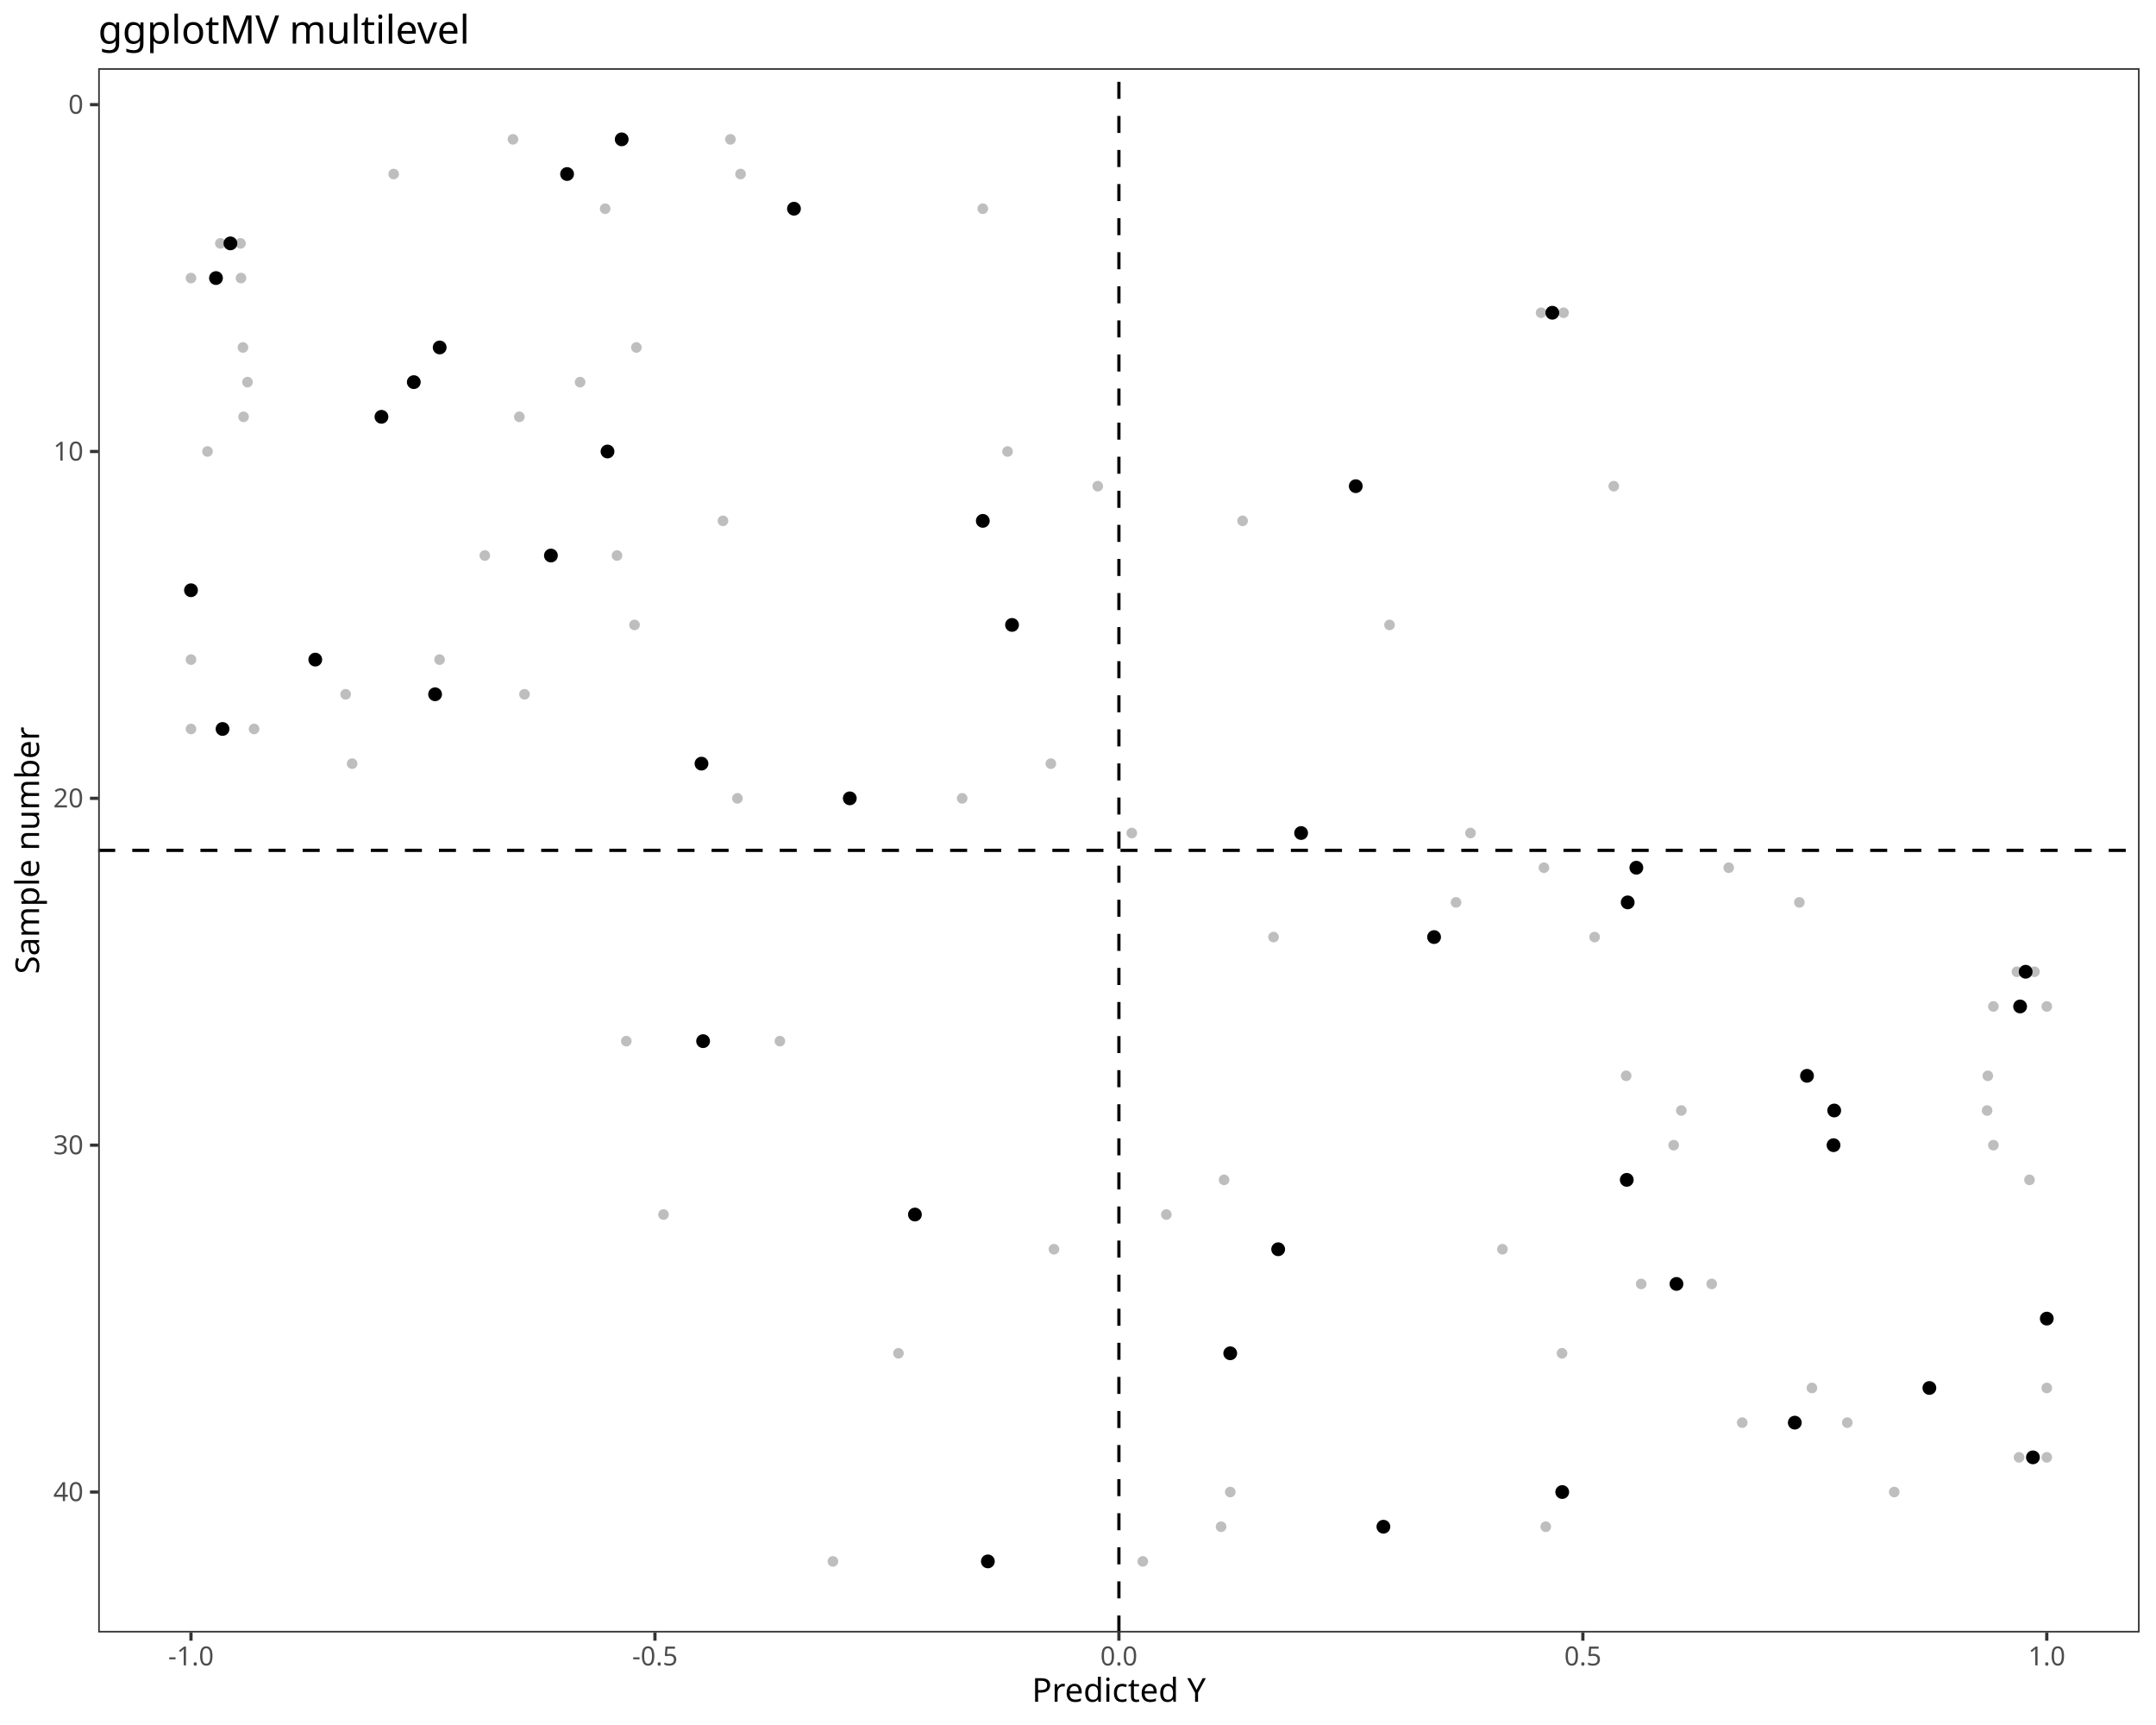
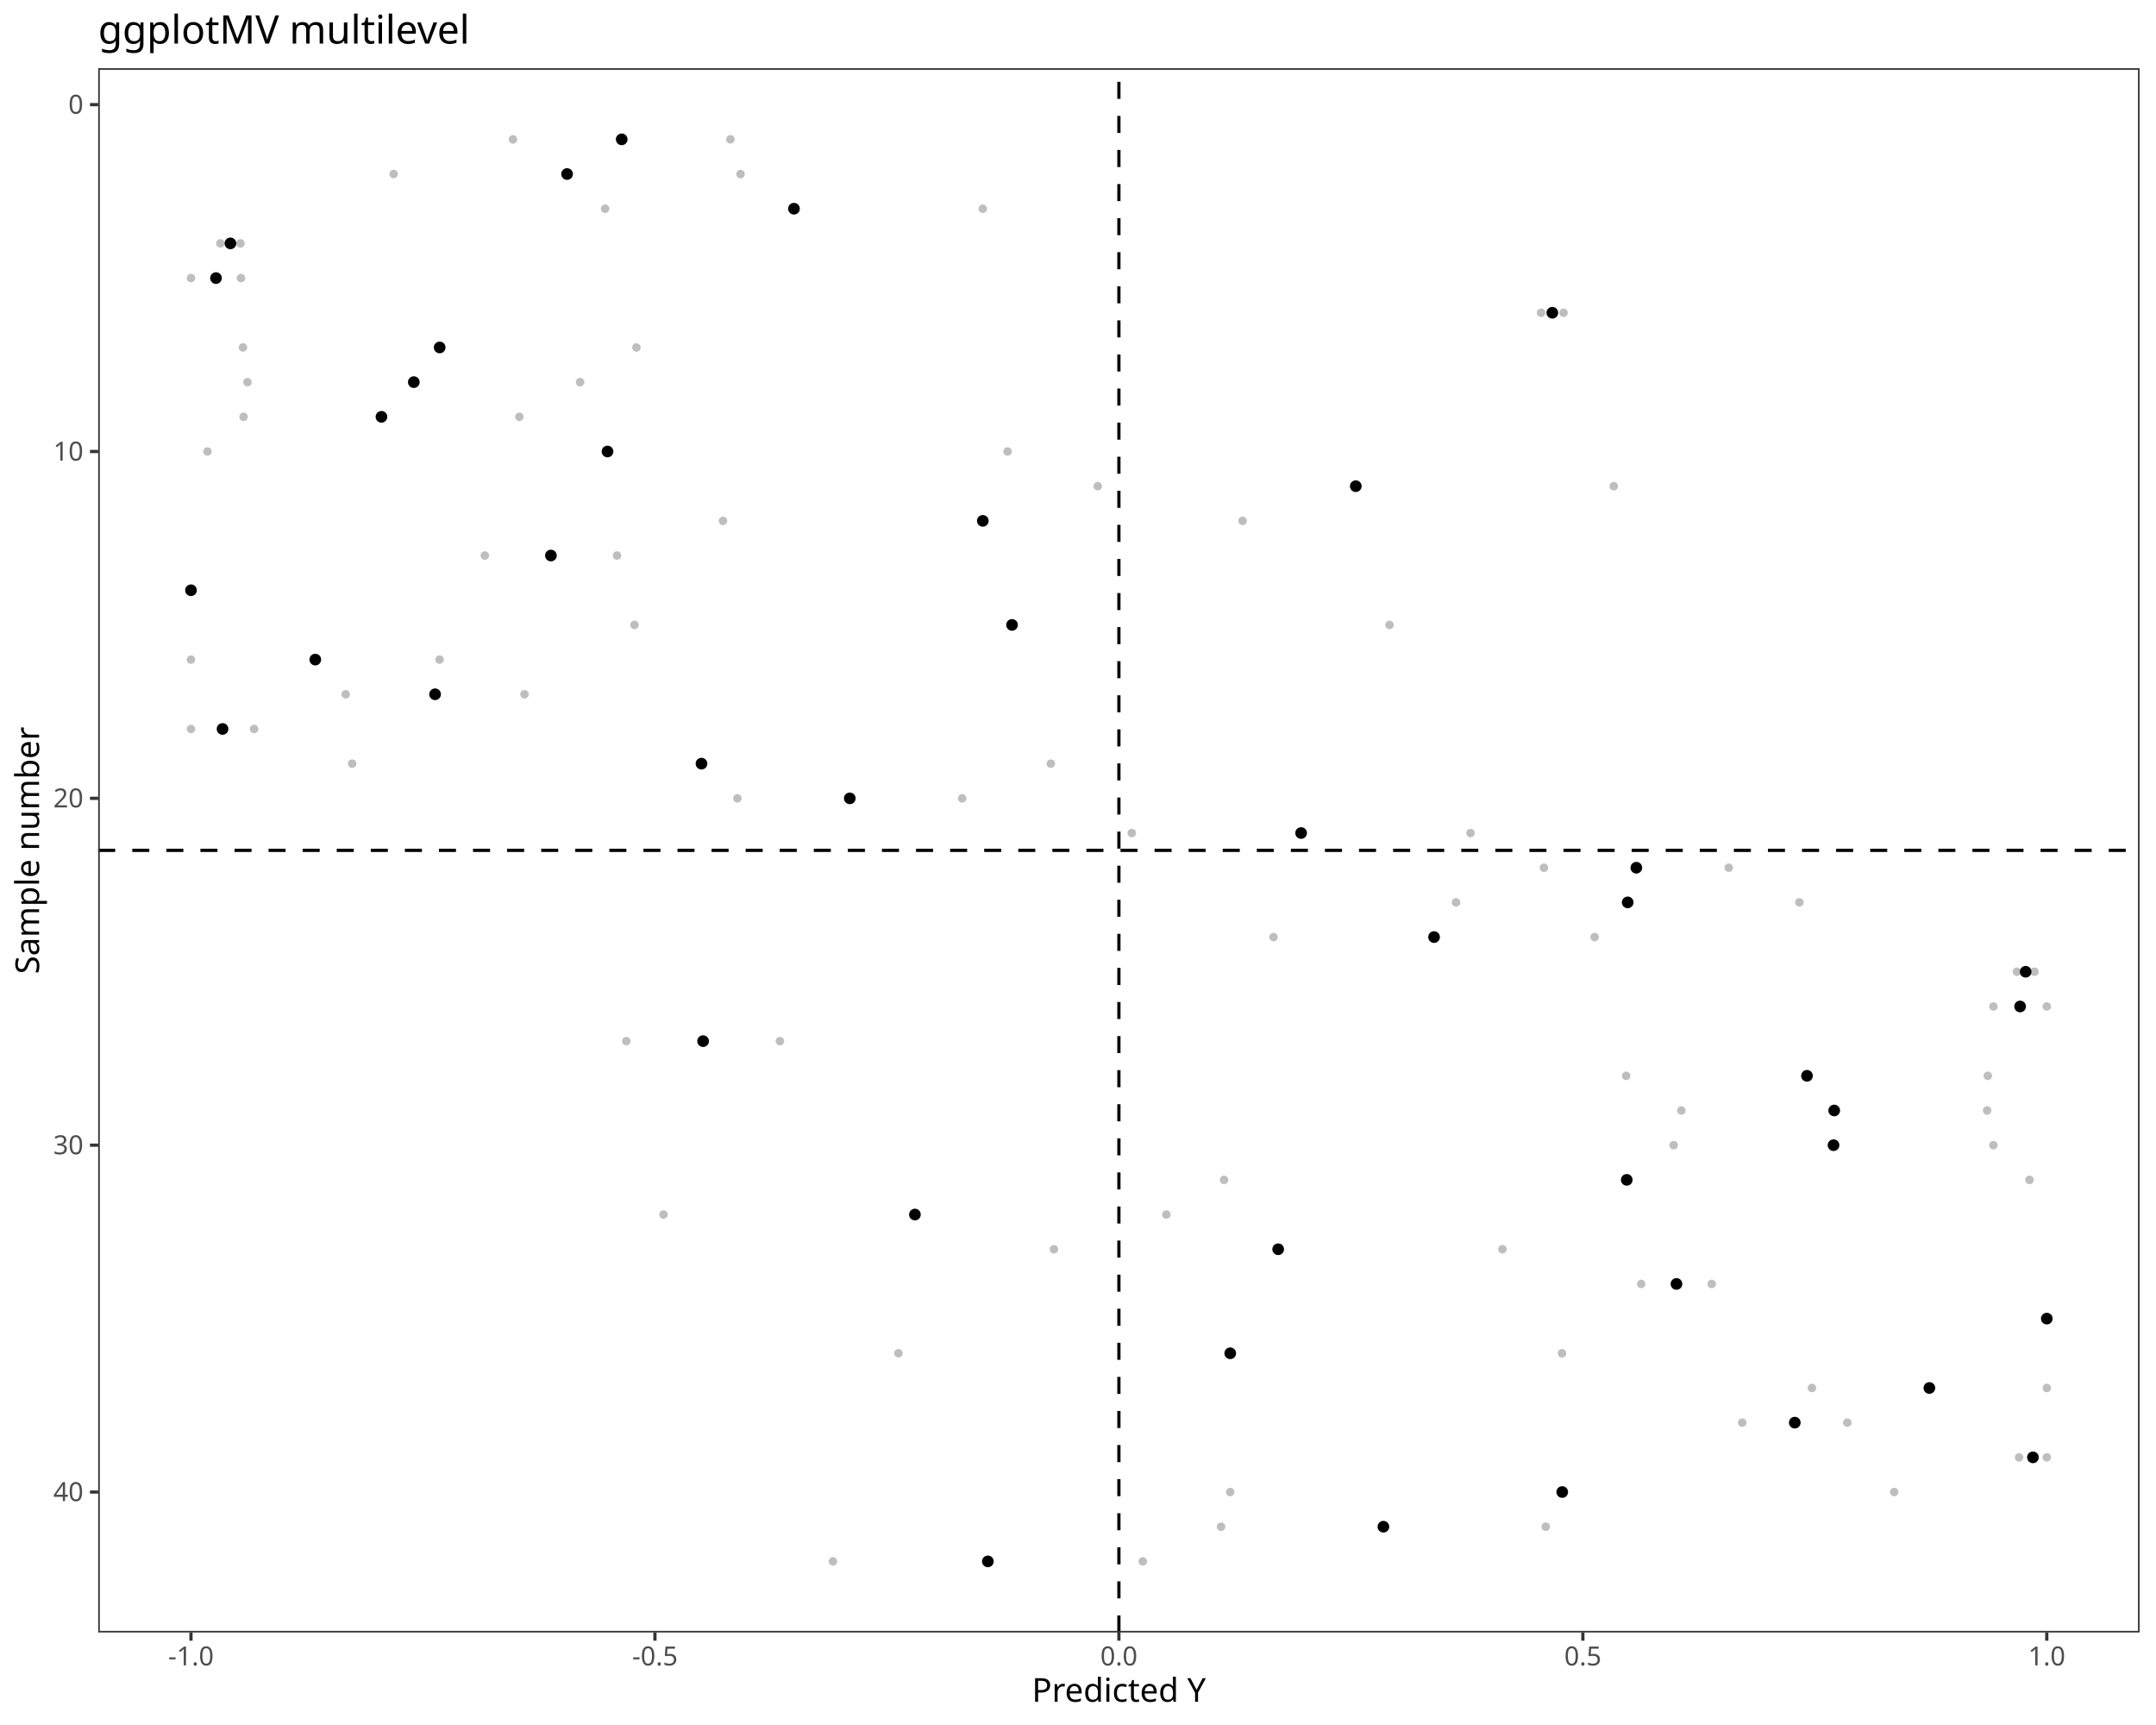
<svg xmlns="http://www.w3.org/2000/svg" class="svglite" data-engine-version="2.0" width="720.00pt" height="576.00pt" viewBox="0 0 720.00 576.00">
  <defs>
    <style type="text/css">
    .svglite line, .svglite polyline, .svglite polygon, .svglite path, .svglite rect, .svglite circle {
      fill: none;
      stroke: #000000;
      stroke-linecap: round;
      stroke-linejoin: round;
      stroke-miterlimit: 10.00;
    }
  </style>
  </defs>
  <rect width="100%" height="100%" style="stroke: none; fill: #FFFFFF;" />
  <defs>
    <clipPath id="cpMC4wMHw3MjAuMDB8MC4wMHw1NzYuMDA=">
      <rect x="0.00" y="0.00" width="720.00" height="576.00" />
    </clipPath>
  </defs>
  <g clip-path="url(#cpMC4wMHw3MjAuMDB8MC4wMHw1NzYuMDA=)">
    <rect x="0.00" y="0.00" width="720.00" height="576.00" style="stroke-width: 1.07; stroke: #FFFFFF; fill: #FFFFFF;" />
  </g>
  <defs>
    <clipPath id="cpMzIuNzl8NzE0LjUyfDIyLjc4fDU0NS4xMQ==">
      <rect x="32.79" y="22.78" width="681.73" height="522.33" />
    </clipPath>
  </defs>
  <g clip-path="url(#cpMzIuNzl8NzE0LjUyfDIyLjc4fDU0NS4xMQ==)">
    <rect x="32.79" y="22.78" width="681.73" height="522.33" style="stroke-width: 1.07; stroke: none; fill: #FFFFFF;" />
-     <circle cx="243.92" cy="46.53" r="1.42" style="stroke-width: 0.71; stroke: #BEBEBE; fill: #BEBEBE;" />
-     <circle cx="131.47" cy="58.11" r="1.42" style="stroke-width: 0.71; stroke: #BEBEBE; fill: #BEBEBE;" />
-     <circle cx="328.21" cy="69.69" r="1.42" style="stroke-width: 0.71; stroke: #BEBEBE; fill: #BEBEBE;" />
-     <circle cx="73.59" cy="81.27" r="1.42" style="stroke-width: 0.71; stroke: #BEBEBE; fill: #BEBEBE;" />
-     <circle cx="63.78" cy="92.85" r="1.42" style="stroke-width: 0.71; stroke: #BEBEBE; fill: #BEBEBE;" />
-     <circle cx="522.16" cy="104.43" r="1.42" style="stroke-width: 0.71; stroke: #BEBEBE; fill: #BEBEBE;" />
-     <circle cx="81.13" cy="116.02" r="1.42" style="stroke-width: 0.71; stroke: #BEBEBE; fill: #BEBEBE;" />
-     <circle cx="193.72" cy="127.60" r="1.42" style="stroke-width: 0.71; stroke: #BEBEBE; fill: #BEBEBE;" />
-     <circle cx="173.44" cy="139.18" r="1.42" style="stroke-width: 0.71; stroke: #BEBEBE; fill: #BEBEBE;" />
-     <circle cx="336.47" cy="150.76" r="1.42" style="stroke-width: 0.71; stroke: #BEBEBE; fill: #BEBEBE;" />
-     <circle cx="366.60" cy="162.34" r="1.42" style="stroke-width: 0.71; stroke: #BEBEBE; fill: #BEBEBE;" />
-     <circle cx="241.44" cy="173.92" r="1.42" style="stroke-width: 0.71; stroke: #BEBEBE; fill: #BEBEBE;" />
-     <circle cx="161.91" cy="185.50" r="1.42" style="stroke-width: 0.71; stroke: #BEBEBE; fill: #BEBEBE;" />
-     <circle cx="63.78" cy="197.09" r="1.42" style="stroke-width: 0.71; stroke: #BEBEBE; fill: #BEBEBE;" />
-     <circle cx="211.90" cy="208.67" r="1.42" style="stroke-width: 0.71; stroke: #BEBEBE; fill: #BEBEBE;" />
-     <circle cx="63.78" cy="220.25" r="1.42" style="stroke-width: 0.71; stroke: #BEBEBE; fill: #BEBEBE;" />
-     <circle cx="175.16" cy="231.83" r="1.42" style="stroke-width: 0.71; stroke: #BEBEBE; fill: #BEBEBE;" />
-     <circle cx="63.78" cy="243.41" r="1.42" style="stroke-width: 0.71; stroke: #BEBEBE; fill: #BEBEBE;" />
-     <circle cx="350.93" cy="254.99" r="1.42" style="stroke-width: 0.71; stroke: #BEBEBE; fill: #BEBEBE;" />
-     <circle cx="321.32" cy="266.58" r="1.42" style="stroke-width: 0.71; stroke: #BEBEBE; fill: #BEBEBE;" />
-     <circle cx="491.07" cy="278.16" r="1.42" style="stroke-width: 0.71; stroke: #BEBEBE; fill: #BEBEBE;" />
-     <circle cx="515.61" cy="289.74" r="1.42" style="stroke-width: 0.71; stroke: #BEBEBE; fill: #BEBEBE;" />
-     <circle cx="600.90" cy="301.32" r="1.42" style="stroke-width: 0.71; stroke: #BEBEBE; fill: #BEBEBE;" />
-     <circle cx="425.30" cy="312.90" r="1.42" style="stroke-width: 0.71; stroke: #BEBEBE; fill: #BEBEBE;" />
-     <circle cx="679.40" cy="324.48" r="1.42" style="stroke-width: 0.71; stroke: #BEBEBE; fill: #BEBEBE;" />
-     <circle cx="683.53" cy="336.07" r="1.42" style="stroke-width: 0.71; stroke: #BEBEBE; fill: #BEBEBE;" />
-     <circle cx="209.15" cy="347.65" r="1.42" style="stroke-width: 0.71; stroke: #BEBEBE; fill: #BEBEBE;" />
-     <circle cx="663.84" cy="359.23" r="1.42" style="stroke-width: 0.71; stroke: #BEBEBE; fill: #BEBEBE;" />
-     <circle cx="561.48" cy="370.81" r="1.42" style="stroke-width: 0.71; stroke: #BEBEBE; fill: #BEBEBE;" />
-     <circle cx="558.93" cy="382.39" r="1.42" style="stroke-width: 0.71; stroke: #BEBEBE; fill: #BEBEBE;" />
-     <circle cx="408.78" cy="393.97" r="1.42" style="stroke-width: 0.71; stroke: #BEBEBE; fill: #BEBEBE;" />
-     <circle cx="389.50" cy="405.55" r="1.42" style="stroke-width: 0.71; stroke: #BEBEBE; fill: #BEBEBE;" />
-     <circle cx="501.74" cy="417.14" r="1.42" style="stroke-width: 0.71; stroke: #BEBEBE; fill: #BEBEBE;" />
-     <circle cx="571.63" cy="428.72" r="1.42" style="stroke-width: 0.71; stroke: #BEBEBE; fill: #BEBEBE;" />
-     <circle cx="683.53" cy="440.30" r="1.42" style="stroke-width: 0.71; stroke: #BEBEBE; fill: #BEBEBE;" />
-     <circle cx="521.64" cy="451.88" r="1.42" style="stroke-width: 0.71; stroke: #BEBEBE; fill: #BEBEBE;" />
-     <circle cx="683.53" cy="463.46" r="1.42" style="stroke-width: 0.71; stroke: #BEBEBE; fill: #BEBEBE;" />
-     <circle cx="581.82" cy="475.04" r="1.42" style="stroke-width: 0.71; stroke: #BEBEBE; fill: #BEBEBE;" />
-     <circle cx="683.53" cy="486.63" r="1.42" style="stroke-width: 0.71; stroke: #BEBEBE; fill: #BEBEBE;" />
-     <circle cx="410.84" cy="498.21" r="1.42" style="stroke-width: 0.71; stroke: #BEBEBE; fill: #BEBEBE;" />
-     <circle cx="407.78" cy="509.79" r="1.42" style="stroke-width: 0.71; stroke: #BEBEBE; fill: #BEBEBE;" />
-     <circle cx="278.15" cy="521.37" r="1.42" style="stroke-width: 0.71; stroke: #BEBEBE; fill: #BEBEBE;" />
-     <circle cx="171.31" cy="46.53" r="1.42" style="stroke-width: 0.71; stroke: #BEBEBE; fill: #BEBEBE;" />
-     <circle cx="247.30" cy="58.11" r="1.42" style="stroke-width: 0.71; stroke: #BEBEBE; fill: #BEBEBE;" />
-     <circle cx="202.09" cy="69.69" r="1.42" style="stroke-width: 0.71; stroke: #BEBEBE; fill: #BEBEBE;" />
-     <circle cx="80.31" cy="81.27" r="1.42" style="stroke-width: 0.71; stroke: #BEBEBE; fill: #BEBEBE;" />
-     <circle cx="80.48" cy="92.85" r="1.42" style="stroke-width: 0.71; stroke: #BEBEBE; fill: #BEBEBE;" />
-     <circle cx="514.65" cy="104.43" r="1.42" style="stroke-width: 0.71; stroke: #BEBEBE; fill: #BEBEBE;" />
-     <circle cx="212.52" cy="116.02" r="1.42" style="stroke-width: 0.71; stroke: #BEBEBE; fill: #BEBEBE;" />
-     <circle cx="82.65" cy="127.60" r="1.42" style="stroke-width: 0.71; stroke: #BEBEBE; fill: #BEBEBE;" />
-     <circle cx="81.34" cy="139.18" r="1.42" style="stroke-width: 0.71; stroke: #BEBEBE; fill: #BEBEBE;" />
-     <circle cx="69.29" cy="150.76" r="1.42" style="stroke-width: 0.71; stroke: #BEBEBE; fill: #BEBEBE;" />
-     <circle cx="538.92" cy="162.34" r="1.42" style="stroke-width: 0.71; stroke: #BEBEBE; fill: #BEBEBE;" />
-     <circle cx="414.97" cy="173.92" r="1.42" style="stroke-width: 0.71; stroke: #BEBEBE; fill: #BEBEBE;" />
-     <circle cx="206.05" cy="185.50" r="1.42" style="stroke-width: 0.71; stroke: #BEBEBE; fill: #BEBEBE;" />
-     <circle cx="63.78" cy="197.09" r="1.42" style="stroke-width: 0.71; stroke: #BEBEBE; fill: #BEBEBE;" />
-     <circle cx="464.04" cy="208.67" r="1.42" style="stroke-width: 0.71; stroke: #BEBEBE; fill: #BEBEBE;" />
-     <circle cx="146.79" cy="220.25" r="1.42" style="stroke-width: 0.71; stroke: #BEBEBE; fill: #BEBEBE;" />
-     <circle cx="115.43" cy="231.83" r="1.42" style="stroke-width: 0.71; stroke: #BEBEBE; fill: #BEBEBE;" />
-     <circle cx="84.85" cy="243.41" r="1.42" style="stroke-width: 0.71; stroke: #BEBEBE; fill: #BEBEBE;" />
-     <circle cx="117.60" cy="254.99" r="1.42" style="stroke-width: 0.71; stroke: #BEBEBE; fill: #BEBEBE;" />
-     <circle cx="246.26" cy="266.58" r="1.42" style="stroke-width: 0.71; stroke: #BEBEBE; fill: #BEBEBE;" />
-     <circle cx="377.96" cy="278.16" r="1.42" style="stroke-width: 0.71; stroke: #BEBEBE; fill: #BEBEBE;" />
-     <circle cx="577.31" cy="289.74" r="1.42" style="stroke-width: 0.71; stroke: #BEBEBE; fill: #BEBEBE;" />
-     <circle cx="486.25" cy="301.32" r="1.42" style="stroke-width: 0.71; stroke: #BEBEBE; fill: #BEBEBE;" />
-     <circle cx="532.52" cy="312.90" r="1.42" style="stroke-width: 0.71; stroke: #BEBEBE; fill: #BEBEBE;" />
-     <circle cx="673.55" cy="324.48" r="1.42" style="stroke-width: 0.71; stroke: #BEBEBE; fill: #BEBEBE;" />
-     <circle cx="665.70" cy="336.07" r="1.42" style="stroke-width: 0.71; stroke: #BEBEBE; fill: #BEBEBE;" />
-     <circle cx="260.45" cy="347.65" r="1.42" style="stroke-width: 0.71; stroke: #BEBEBE; fill: #BEBEBE;" />
-     <circle cx="543.06" cy="359.23" r="1.42" style="stroke-width: 0.71; stroke: #BEBEBE; fill: #BEBEBE;" />
-     <circle cx="663.60" cy="370.81" r="1.42" style="stroke-width: 0.71; stroke: #BEBEBE; fill: #BEBEBE;" />
-     <circle cx="665.70" cy="382.39" r="1.42" style="stroke-width: 0.71; stroke: #BEBEBE; fill: #BEBEBE;" />
-     <circle cx="677.75" cy="393.97" r="1.42" style="stroke-width: 0.71; stroke: #BEBEBE; fill: #BEBEBE;" />
-     <circle cx="221.58" cy="405.55" r="1.42" style="stroke-width: 0.71; stroke: #BEBEBE; fill: #BEBEBE;" />
-     <circle cx="351.97" cy="417.14" r="1.42" style="stroke-width: 0.71; stroke: #BEBEBE; fill: #BEBEBE;" />
-     <circle cx="548.08" cy="428.72" r="1.42" style="stroke-width: 0.71; stroke: #BEBEBE; fill: #BEBEBE;" />
-     <circle cx="683.53" cy="440.30" r="1.42" style="stroke-width: 0.71; stroke: #BEBEBE; fill: #BEBEBE;" />
-     <circle cx="300.04" cy="451.88" r="1.42" style="stroke-width: 0.71; stroke: #BEBEBE; fill: #BEBEBE;" />
-     <circle cx="605.10" cy="463.46" r="1.42" style="stroke-width: 0.71; stroke: #BEBEBE; fill: #BEBEBE;" />
-     <circle cx="616.91" cy="475.04" r="1.42" style="stroke-width: 0.71; stroke: #BEBEBE; fill: #BEBEBE;" />
-     <circle cx="674.27" cy="486.63" r="1.42" style="stroke-width: 0.71; stroke: #BEBEBE; fill: #BEBEBE;" />
-     <circle cx="632.58" cy="498.21" r="1.42" style="stroke-width: 0.71; stroke: #BEBEBE; fill: #BEBEBE;" />
-     <circle cx="516.20" cy="509.79" r="1.42" style="stroke-width: 0.71; stroke: #BEBEBE; fill: #BEBEBE;" />
-     <circle cx="381.64" cy="521.37" r="1.42" style="stroke-width: 0.71; stroke: #BEBEBE; fill: #BEBEBE;" />
-     <circle cx="207.62" cy="46.53" r="1.95" style="stroke-width: 0.71; fill: #000000;" />
-     <circle cx="189.38" cy="58.11" r="1.95" style="stroke-width: 0.71; fill: #000000;" />
-     <circle cx="265.15" cy="69.69" r="1.95" style="stroke-width: 0.71; fill: #000000;" />
-     <circle cx="76.95" cy="81.27" r="1.95" style="stroke-width: 0.71; fill: #000000;" />
-     <circle cx="72.13" cy="92.85" r="1.95" style="stroke-width: 0.71; fill: #000000;" />
-     <circle cx="518.40" cy="104.43" r="1.95" style="stroke-width: 0.71; fill: #000000;" />
-     <circle cx="146.83" cy="116.02" r="1.95" style="stroke-width: 0.71; fill: #000000;" />
-     <circle cx="138.19" cy="127.60" r="1.95" style="stroke-width: 0.71; fill: #000000;" />
-     <circle cx="127.39" cy="139.18" r="1.95" style="stroke-width: 0.71; fill: #000000;" />
-     <circle cx="202.88" cy="150.76" r="1.95" style="stroke-width: 0.71; fill: #000000;" />
-     <circle cx="452.76" cy="162.34" r="1.95" style="stroke-width: 0.71; fill: #000000;" />
-     <circle cx="328.21" cy="173.92" r="1.95" style="stroke-width: 0.71; fill: #000000;" />
-     <circle cx="183.98" cy="185.50" r="1.95" style="stroke-width: 0.71; fill: #000000;" />
-     <circle cx="63.78" cy="197.09" r="1.95" style="stroke-width: 0.71; fill: #000000;" />
-     <circle cx="337.97" cy="208.67" r="1.95" style="stroke-width: 0.71; fill: #000000;" />
-     <circle cx="105.29" cy="220.25" r="1.95" style="stroke-width: 0.71; fill: #000000;" />
-     <circle cx="145.30" cy="231.83" r="1.95" style="stroke-width: 0.71; fill: #000000;" />
-     <circle cx="74.32" cy="243.41" r="1.95" style="stroke-width: 0.71; fill: #000000;" />
-     <circle cx="234.26" cy="254.99" r="1.95" style="stroke-width: 0.71; fill: #000000;" />
-     <circle cx="283.79" cy="266.58" r="1.95" style="stroke-width: 0.71; fill: #000000;" />
-     <circle cx="434.51" cy="278.16" r="1.95" style="stroke-width: 0.71; fill: #000000;" />
-     <circle cx="546.46" cy="289.74" r="1.95" style="stroke-width: 0.71; fill: #000000;" />
-     <circle cx="543.57" cy="301.32" r="1.95" style="stroke-width: 0.71; fill: #000000;" />
-     <circle cx="478.91" cy="312.90" r="1.95" style="stroke-width: 0.71; fill: #000000;" />
-     <circle cx="676.47" cy="324.48" r="1.95" style="stroke-width: 0.71; fill: #000000;" />
-     <circle cx="674.62" cy="336.07" r="1.95" style="stroke-width: 0.71; fill: #000000;" />
-     <circle cx="234.80" cy="347.65" r="1.95" style="stroke-width: 0.71; fill: #000000;" />
-     <circle cx="603.45" cy="359.23" r="1.95" style="stroke-width: 0.71; fill: #000000;" />
-     <circle cx="612.54" cy="370.81" r="1.95" style="stroke-width: 0.71; fill: #000000;" />
-     <circle cx="612.31" cy="382.39" r="1.95" style="stroke-width: 0.71; fill: #000000;" />
-     <circle cx="543.26" cy="393.97" r="1.95" style="stroke-width: 0.71; fill: #000000;" />
-     <circle cx="305.54" cy="405.55" r="1.95" style="stroke-width: 0.71; fill: #000000;" />
-     <circle cx="426.85" cy="417.14" r="1.95" style="stroke-width: 0.71; fill: #000000;" />
-     <circle cx="559.86" cy="428.72" r="1.95" style="stroke-width: 0.71; fill: #000000;" />
-     <circle cx="683.53" cy="440.30" r="1.95" style="stroke-width: 0.71; fill: #000000;" />
-     <circle cx="410.84" cy="451.88" r="1.95" style="stroke-width: 0.71; fill: #000000;" />
-     <circle cx="644.32" cy="463.46" r="1.95" style="stroke-width: 0.71; fill: #000000;" />
-     <circle cx="599.37" cy="475.04" r="1.95" style="stroke-width: 0.71; fill: #000000;" />
-     <circle cx="678.90" cy="486.63" r="1.95" style="stroke-width: 0.71; fill: #000000;" />
-     <circle cx="521.71" cy="498.21" r="1.95" style="stroke-width: 0.71; fill: #000000;" />
-     <circle cx="461.99" cy="509.79" r="1.95" style="stroke-width: 0.71; fill: #000000;" />
-     <circle cx="329.90" cy="521.37" r="1.95" style="stroke-width: 0.71; fill: #000000;" />
+     <circle cx="243.92" cy="46.53" r="1.42" style="stroke-width: 0.71; stroke: none; fill: #BEBEBE;" />
+     <circle cx="131.47" cy="58.11" r="1.42" style="stroke-width: 0.71; stroke: none; fill: #BEBEBE;" />
+     <circle cx="328.21" cy="69.69" r="1.42" style="stroke-width: 0.71; stroke: none; fill: #BEBEBE;" />
+     <circle cx="73.59" cy="81.27" r="1.42" style="stroke-width: 0.71; stroke: none; fill: #BEBEBE;" />
+     <circle cx="63.78" cy="92.85" r="1.42" style="stroke-width: 0.71; stroke: none; fill: #BEBEBE;" />
+     <circle cx="522.16" cy="104.43" r="1.42" style="stroke-width: 0.71; stroke: none; fill: #BEBEBE;" />
+     <circle cx="81.13" cy="116.02" r="1.42" style="stroke-width: 0.71; stroke: none; fill: #BEBEBE;" />
+     <circle cx="193.72" cy="127.60" r="1.42" style="stroke-width: 0.71; stroke: none; fill: #BEBEBE;" />
+     <circle cx="173.44" cy="139.18" r="1.42" style="stroke-width: 0.71; stroke: none; fill: #BEBEBE;" />
+     <circle cx="336.47" cy="150.76" r="1.42" style="stroke-width: 0.71; stroke: none; fill: #BEBEBE;" />
+     <circle cx="366.60" cy="162.34" r="1.42" style="stroke-width: 0.71; stroke: none; fill: #BEBEBE;" />
+     <circle cx="241.44" cy="173.92" r="1.42" style="stroke-width: 0.71; stroke: none; fill: #BEBEBE;" />
+     <circle cx="161.91" cy="185.50" r="1.42" style="stroke-width: 0.71; stroke: none; fill: #BEBEBE;" />
+     <circle cx="63.78" cy="197.09" r="1.42" style="stroke-width: 0.71; stroke: none; fill: #BEBEBE;" />
+     <circle cx="211.90" cy="208.67" r="1.42" style="stroke-width: 0.71; stroke: none; fill: #BEBEBE;" />
+     <circle cx="63.78" cy="220.25" r="1.42" style="stroke-width: 0.71; stroke: none; fill: #BEBEBE;" />
+     <circle cx="175.16" cy="231.83" r="1.42" style="stroke-width: 0.71; stroke: none; fill: #BEBEBE;" />
+     <circle cx="63.78" cy="243.41" r="1.42" style="stroke-width: 0.71; stroke: none; fill: #BEBEBE;" />
+     <circle cx="350.93" cy="254.99" r="1.42" style="stroke-width: 0.71; stroke: none; fill: #BEBEBE;" />
+     <circle cx="321.32" cy="266.58" r="1.42" style="stroke-width: 0.71; stroke: none; fill: #BEBEBE;" />
+     <circle cx="491.07" cy="278.16" r="1.42" style="stroke-width: 0.71; stroke: none; fill: #BEBEBE;" />
+     <circle cx="515.61" cy="289.74" r="1.42" style="stroke-width: 0.71; stroke: none; fill: #BEBEBE;" />
+     <circle cx="600.90" cy="301.32" r="1.42" style="stroke-width: 0.71; stroke: none; fill: #BEBEBE;" />
+     <circle cx="425.30" cy="312.90" r="1.42" style="stroke-width: 0.71; stroke: none; fill: #BEBEBE;" />
+     <circle cx="679.40" cy="324.48" r="1.42" style="stroke-width: 0.71; stroke: none; fill: #BEBEBE;" />
+     <circle cx="683.53" cy="336.07" r="1.42" style="stroke-width: 0.71; stroke: none; fill: #BEBEBE;" />
+     <circle cx="209.15" cy="347.65" r="1.42" style="stroke-width: 0.71; stroke: none; fill: #BEBEBE;" />
+     <circle cx="663.84" cy="359.23" r="1.42" style="stroke-width: 0.71; stroke: none; fill: #BEBEBE;" />
+     <circle cx="561.48" cy="370.81" r="1.42" style="stroke-width: 0.71; stroke: none; fill: #BEBEBE;" />
+     <circle cx="558.93" cy="382.39" r="1.42" style="stroke-width: 0.71; stroke: none; fill: #BEBEBE;" />
+     <circle cx="408.78" cy="393.97" r="1.42" style="stroke-width: 0.71; stroke: none; fill: #BEBEBE;" />
+     <circle cx="389.50" cy="405.55" r="1.42" style="stroke-width: 0.71; stroke: none; fill: #BEBEBE;" />
+     <circle cx="501.74" cy="417.14" r="1.42" style="stroke-width: 0.71; stroke: none; fill: #BEBEBE;" />
+     <circle cx="571.63" cy="428.72" r="1.42" style="stroke-width: 0.71; stroke: none; fill: #BEBEBE;" />
+     <circle cx="683.53" cy="440.30" r="1.42" style="stroke-width: 0.71; stroke: none; fill: #BEBEBE;" />
+     <circle cx="521.64" cy="451.88" r="1.42" style="stroke-width: 0.71; stroke: none; fill: #BEBEBE;" />
+     <circle cx="683.53" cy="463.46" r="1.42" style="stroke-width: 0.71; stroke: none; fill: #BEBEBE;" />
+     <circle cx="581.82" cy="475.04" r="1.42" style="stroke-width: 0.71; stroke: none; fill: #BEBEBE;" />
+     <circle cx="683.53" cy="486.63" r="1.42" style="stroke-width: 0.71; stroke: none; fill: #BEBEBE;" />
+     <circle cx="410.84" cy="498.21" r="1.42" style="stroke-width: 0.71; stroke: none; fill: #BEBEBE;" />
+     <circle cx="407.78" cy="509.79" r="1.42" style="stroke-width: 0.71; stroke: none; fill: #BEBEBE;" />
+     <circle cx="278.15" cy="521.37" r="1.42" style="stroke-width: 0.71; stroke: none; fill: #BEBEBE;" />
+     <circle cx="171.31" cy="46.53" r="1.42" style="stroke-width: 0.71; stroke: none; fill: #BEBEBE;" />
+     <circle cx="247.30" cy="58.11" r="1.42" style="stroke-width: 0.71; stroke: none; fill: #BEBEBE;" />
+     <circle cx="202.09" cy="69.69" r="1.42" style="stroke-width: 0.71; stroke: none; fill: #BEBEBE;" />
+     <circle cx="80.31" cy="81.27" r="1.42" style="stroke-width: 0.71; stroke: none; fill: #BEBEBE;" />
+     <circle cx="80.48" cy="92.85" r="1.42" style="stroke-width: 0.71; stroke: none; fill: #BEBEBE;" />
+     <circle cx="514.65" cy="104.43" r="1.42" style="stroke-width: 0.71; stroke: none; fill: #BEBEBE;" />
+     <circle cx="212.52" cy="116.02" r="1.42" style="stroke-width: 0.71; stroke: none; fill: #BEBEBE;" />
+     <circle cx="82.65" cy="127.60" r="1.42" style="stroke-width: 0.71; stroke: none; fill: #BEBEBE;" />
+     <circle cx="81.34" cy="139.18" r="1.42" style="stroke-width: 0.71; stroke: none; fill: #BEBEBE;" />
+     <circle cx="69.29" cy="150.76" r="1.42" style="stroke-width: 0.71; stroke: none; fill: #BEBEBE;" />
+     <circle cx="538.92" cy="162.34" r="1.42" style="stroke-width: 0.71; stroke: none; fill: #BEBEBE;" />
+     <circle cx="414.97" cy="173.92" r="1.42" style="stroke-width: 0.71; stroke: none; fill: #BEBEBE;" />
+     <circle cx="206.05" cy="185.50" r="1.42" style="stroke-width: 0.71; stroke: none; fill: #BEBEBE;" />
+     <circle cx="63.78" cy="197.09" r="1.42" style="stroke-width: 0.71; stroke: none; fill: #BEBEBE;" />
+     <circle cx="464.04" cy="208.67" r="1.42" style="stroke-width: 0.71; stroke: none; fill: #BEBEBE;" />
+     <circle cx="146.79" cy="220.25" r="1.42" style="stroke-width: 0.71; stroke: none; fill: #BEBEBE;" />
+     <circle cx="115.43" cy="231.83" r="1.42" style="stroke-width: 0.71; stroke: none; fill: #BEBEBE;" />
+     <circle cx="84.85" cy="243.41" r="1.42" style="stroke-width: 0.71; stroke: none; fill: #BEBEBE;" />
+     <circle cx="117.60" cy="254.99" r="1.42" style="stroke-width: 0.71; stroke: none; fill: #BEBEBE;" />
+     <circle cx="246.26" cy="266.58" r="1.42" style="stroke-width: 0.71; stroke: none; fill: #BEBEBE;" />
+     <circle cx="377.96" cy="278.16" r="1.42" style="stroke-width: 0.71; stroke: none; fill: #BEBEBE;" />
+     <circle cx="577.31" cy="289.74" r="1.42" style="stroke-width: 0.71; stroke: none; fill: #BEBEBE;" />
+     <circle cx="486.25" cy="301.32" r="1.42" style="stroke-width: 0.71; stroke: none; fill: #BEBEBE;" />
+     <circle cx="532.52" cy="312.90" r="1.42" style="stroke-width: 0.71; stroke: none; fill: #BEBEBE;" />
+     <circle cx="673.55" cy="324.48" r="1.42" style="stroke-width: 0.71; stroke: none; fill: #BEBEBE;" />
+     <circle cx="665.70" cy="336.07" r="1.42" style="stroke-width: 0.71; stroke: none; fill: #BEBEBE;" />
+     <circle cx="260.45" cy="347.65" r="1.42" style="stroke-width: 0.71; stroke: none; fill: #BEBEBE;" />
+     <circle cx="543.06" cy="359.23" r="1.42" style="stroke-width: 0.71; stroke: none; fill: #BEBEBE;" />
+     <circle cx="663.60" cy="370.81" r="1.42" style="stroke-width: 0.71; stroke: none; fill: #BEBEBE;" />
+     <circle cx="665.70" cy="382.39" r="1.42" style="stroke-width: 0.71; stroke: none; fill: #BEBEBE;" />
+     <circle cx="677.75" cy="393.97" r="1.42" style="stroke-width: 0.71; stroke: none; fill: #BEBEBE;" />
+     <circle cx="221.58" cy="405.55" r="1.42" style="stroke-width: 0.71; stroke: none; fill: #BEBEBE;" />
+     <circle cx="351.97" cy="417.14" r="1.42" style="stroke-width: 0.71; stroke: none; fill: #BEBEBE;" />
+     <circle cx="548.08" cy="428.72" r="1.42" style="stroke-width: 0.71; stroke: none; fill: #BEBEBE;" />
+     <circle cx="683.53" cy="440.30" r="1.42" style="stroke-width: 0.71; stroke: none; fill: #BEBEBE;" />
+     <circle cx="300.04" cy="451.88" r="1.42" style="stroke-width: 0.71; stroke: none; fill: #BEBEBE;" />
+     <circle cx="605.10" cy="463.46" r="1.42" style="stroke-width: 0.71; stroke: none; fill: #BEBEBE;" />
+     <circle cx="616.91" cy="475.04" r="1.42" style="stroke-width: 0.71; stroke: none; fill: #BEBEBE;" />
+     <circle cx="674.27" cy="486.63" r="1.42" style="stroke-width: 0.71; stroke: none; fill: #BEBEBE;" />
+     <circle cx="632.58" cy="498.21" r="1.42" style="stroke-width: 0.71; stroke: none; fill: #BEBEBE;" />
+     <circle cx="516.20" cy="509.79" r="1.42" style="stroke-width: 0.71; stroke: none; fill: #BEBEBE;" />
+     <circle cx="381.64" cy="521.37" r="1.42" style="stroke-width: 0.71; stroke: none; fill: #BEBEBE;" />
+     <circle cx="207.62" cy="46.53" r="1.95" style="stroke-width: 0.71; stroke: none; fill: #000000;" />
+     <circle cx="189.38" cy="58.11" r="1.95" style="stroke-width: 0.71; stroke: none; fill: #000000;" />
+     <circle cx="265.15" cy="69.69" r="1.95" style="stroke-width: 0.71; stroke: none; fill: #000000;" />
+     <circle cx="76.95" cy="81.27" r="1.95" style="stroke-width: 0.71; stroke: none; fill: #000000;" />
+     <circle cx="72.13" cy="92.85" r="1.95" style="stroke-width: 0.71; stroke: none; fill: #000000;" />
+     <circle cx="518.40" cy="104.43" r="1.95" style="stroke-width: 0.71; stroke: none; fill: #000000;" />
+     <circle cx="146.83" cy="116.02" r="1.95" style="stroke-width: 0.71; stroke: none; fill: #000000;" />
+     <circle cx="138.19" cy="127.60" r="1.95" style="stroke-width: 0.71; stroke: none; fill: #000000;" />
+     <circle cx="127.39" cy="139.18" r="1.95" style="stroke-width: 0.71; stroke: none; fill: #000000;" />
+     <circle cx="202.88" cy="150.76" r="1.95" style="stroke-width: 0.71; stroke: none; fill: #000000;" />
+     <circle cx="452.76" cy="162.34" r="1.95" style="stroke-width: 0.71; stroke: none; fill: #000000;" />
+     <circle cx="328.21" cy="173.92" r="1.95" style="stroke-width: 0.71; stroke: none; fill: #000000;" />
+     <circle cx="183.98" cy="185.50" r="1.95" style="stroke-width: 0.71; stroke: none; fill: #000000;" />
+     <circle cx="63.78" cy="197.09" r="1.95" style="stroke-width: 0.71; stroke: none; fill: #000000;" />
+     <circle cx="337.97" cy="208.67" r="1.95" style="stroke-width: 0.71; stroke: none; fill: #000000;" />
+     <circle cx="105.29" cy="220.25" r="1.95" style="stroke-width: 0.71; stroke: none; fill: #000000;" />
+     <circle cx="145.30" cy="231.83" r="1.95" style="stroke-width: 0.71; stroke: none; fill: #000000;" />
+     <circle cx="74.32" cy="243.41" r="1.95" style="stroke-width: 0.71; stroke: none; fill: #000000;" />
+     <circle cx="234.26" cy="254.99" r="1.95" style="stroke-width: 0.71; stroke: none; fill: #000000;" />
+     <circle cx="283.79" cy="266.58" r="1.95" style="stroke-width: 0.71; stroke: none; fill: #000000;" />
+     <circle cx="434.51" cy="278.16" r="1.95" style="stroke-width: 0.71; stroke: none; fill: #000000;" />
+     <circle cx="546.46" cy="289.74" r="1.95" style="stroke-width: 0.71; stroke: none; fill: #000000;" />
+     <circle cx="543.57" cy="301.32" r="1.95" style="stroke-width: 0.71; stroke: none; fill: #000000;" />
+     <circle cx="478.91" cy="312.90" r="1.95" style="stroke-width: 0.71; stroke: none; fill: #000000;" />
+     <circle cx="676.47" cy="324.48" r="1.95" style="stroke-width: 0.71; stroke: none; fill: #000000;" />
+     <circle cx="674.62" cy="336.07" r="1.95" style="stroke-width: 0.71; stroke: none; fill: #000000;" />
+     <circle cx="234.80" cy="347.65" r="1.95" style="stroke-width: 0.71; stroke: none; fill: #000000;" />
+     <circle cx="603.45" cy="359.23" r="1.95" style="stroke-width: 0.71; stroke: none; fill: #000000;" />
+     <circle cx="612.54" cy="370.81" r="1.95" style="stroke-width: 0.71; stroke: none; fill: #000000;" />
+     <circle cx="612.31" cy="382.39" r="1.95" style="stroke-width: 0.71; stroke: none; fill: #000000;" />
+     <circle cx="543.26" cy="393.97" r="1.95" style="stroke-width: 0.71; stroke: none; fill: #000000;" />
+     <circle cx="305.54" cy="405.55" r="1.95" style="stroke-width: 0.71; stroke: none; fill: #000000;" />
+     <circle cx="426.85" cy="417.14" r="1.95" style="stroke-width: 0.71; stroke: none; fill: #000000;" />
+     <circle cx="559.86" cy="428.72" r="1.95" style="stroke-width: 0.71; stroke: none; fill: #000000;" />
+     <circle cx="683.53" cy="440.30" r="1.95" style="stroke-width: 0.71; stroke: none; fill: #000000;" />
+     <circle cx="410.84" cy="451.88" r="1.95" style="stroke-width: 0.71; stroke: none; fill: #000000;" />
+     <circle cx="644.32" cy="463.46" r="1.95" style="stroke-width: 0.71; stroke: none; fill: #000000;" />
+     <circle cx="599.37" cy="475.04" r="1.95" style="stroke-width: 0.71; stroke: none; fill: #000000;" />
+     <circle cx="678.90" cy="486.63" r="1.95" style="stroke-width: 0.71; stroke: none; fill: #000000;" />
+     <circle cx="521.71" cy="498.21" r="1.95" style="stroke-width: 0.71; stroke: none; fill: #000000;" />
+     <circle cx="461.99" cy="509.79" r="1.95" style="stroke-width: 0.71; stroke: none; fill: #000000;" />
+     <circle cx="329.90" cy="521.37" r="1.95" style="stroke-width: 0.71; stroke: none; fill: #000000;" />
    <line x1="32.79" y1="283.95" x2="714.52" y2="283.95" style="stroke-width: 1.07; stroke-dasharray: 5.69,5.69; stroke-linecap: butt;" />
    <line x1="373.66" y1="545.11" x2="373.66" y2="22.78" style="stroke-width: 1.07; stroke-dasharray: 5.69,5.69; stroke-linecap: butt;" />
    <rect x="32.79" y="22.78" width="681.73" height="522.33" style="stroke-width: 1.07; stroke: #333333;" />
  </g>
  <g clip-path="url(#cpMC4wMHw3MjAuMDB8MC4wMHw1NzYuMDA=)">
    <text x="27.86" y="37.97" text-anchor="end" style="font-size: 8.80px; fill: #4D4D4D; font-family: sans;" textLength="4.89px" lengthAdjust="spacingAndGlyphs">0</text>
    <text x="27.86" y="153.79" text-anchor="end" style="font-size: 8.80px; fill: #4D4D4D; font-family: sans;" textLength="9.79px" lengthAdjust="spacingAndGlyphs">10</text>
    <text x="27.86" y="269.60" text-anchor="end" style="font-size: 8.80px; fill: #4D4D4D; font-family: sans;" textLength="9.79px" lengthAdjust="spacingAndGlyphs">20</text>
    <text x="27.86" y="385.42" text-anchor="end" style="font-size: 8.80px; fill: #4D4D4D; font-family: sans;" textLength="9.79px" lengthAdjust="spacingAndGlyphs">30</text>
    <text x="27.86" y="501.24" text-anchor="end" style="font-size: 8.80px; fill: #4D4D4D; font-family: sans;" textLength="9.79px" lengthAdjust="spacingAndGlyphs">40</text>
    <polyline points="30.05,34.94 32.79,34.94 " style="stroke-width: 1.07; stroke: #333333; stroke-linecap: butt;" />
    <polyline points="30.05,150.76 32.79,150.76 " style="stroke-width: 1.07; stroke: #333333; stroke-linecap: butt;" />
    <polyline points="30.05,266.58 32.79,266.58 " style="stroke-width: 1.07; stroke: #333333; stroke-linecap: butt;" />
    <polyline points="30.05,382.39 32.79,382.39 " style="stroke-width: 1.07; stroke: #333333; stroke-linecap: butt;" />
    <polyline points="30.05,498.21 32.79,498.21 " style="stroke-width: 1.07; stroke: #333333; stroke-linecap: butt;" />
    <polyline points="63.78,547.85 63.78,545.11 " style="stroke-width: 1.07; stroke: #333333; stroke-linecap: butt;" />
    <polyline points="218.72,547.85 218.72,545.11 " style="stroke-width: 1.07; stroke: #333333; stroke-linecap: butt;" />
    <polyline points="373.66,547.85 373.66,545.11 " style="stroke-width: 1.07; stroke: #333333; stroke-linecap: butt;" />
    <polyline points="528.60,547.85 528.60,545.11 " style="stroke-width: 1.07; stroke: #333333; stroke-linecap: butt;" />
    <polyline points="683.53,547.85 683.53,545.11 " style="stroke-width: 1.07; stroke: #333333; stroke-linecap: butt;" />
    <text x="63.78" y="556.10" text-anchor="middle" style="font-size: 8.80px; fill: #4D4D4D; font-family: sans;" textLength="15.16px" lengthAdjust="spacingAndGlyphs">-1.0</text>
    <text x="218.72" y="556.10" text-anchor="middle" style="font-size: 8.80px; fill: #4D4D4D; font-family: sans;" textLength="15.16px" lengthAdjust="spacingAndGlyphs">-0.5</text>
    <text x="373.66" y="556.10" text-anchor="middle" style="font-size: 8.80px; fill: #4D4D4D; font-family: sans;" textLength="12.23px" lengthAdjust="spacingAndGlyphs">0.0</text>
    <text x="528.60" y="556.10" text-anchor="middle" style="font-size: 8.80px; fill: #4D4D4D; font-family: sans;" textLength="12.23px" lengthAdjust="spacingAndGlyphs">0.5</text>
    <text x="683.53" y="556.10" text-anchor="middle" style="font-size: 8.80px; fill: #4D4D4D; font-family: sans;" textLength="12.23px" lengthAdjust="spacingAndGlyphs">1.0</text>
    <text x="373.66" y="568.24" text-anchor="middle" style="font-size: 11.00px; font-family: sans;" textLength="56.87px" lengthAdjust="spacingAndGlyphs">Predicted Y</text>
    <text transform="translate(13.05,283.95) rotate(-90)" text-anchor="middle" style="font-size: 11.00px; font-family: sans;" textLength="77.66px" lengthAdjust="spacingAndGlyphs">Sample number</text>
    <text x="32.79" y="14.56" style="font-size: 13.20px; font-family: sans;" textLength="114.46px" lengthAdjust="spacingAndGlyphs">ggplotMV multilevel</text>
  </g>
</svg>
